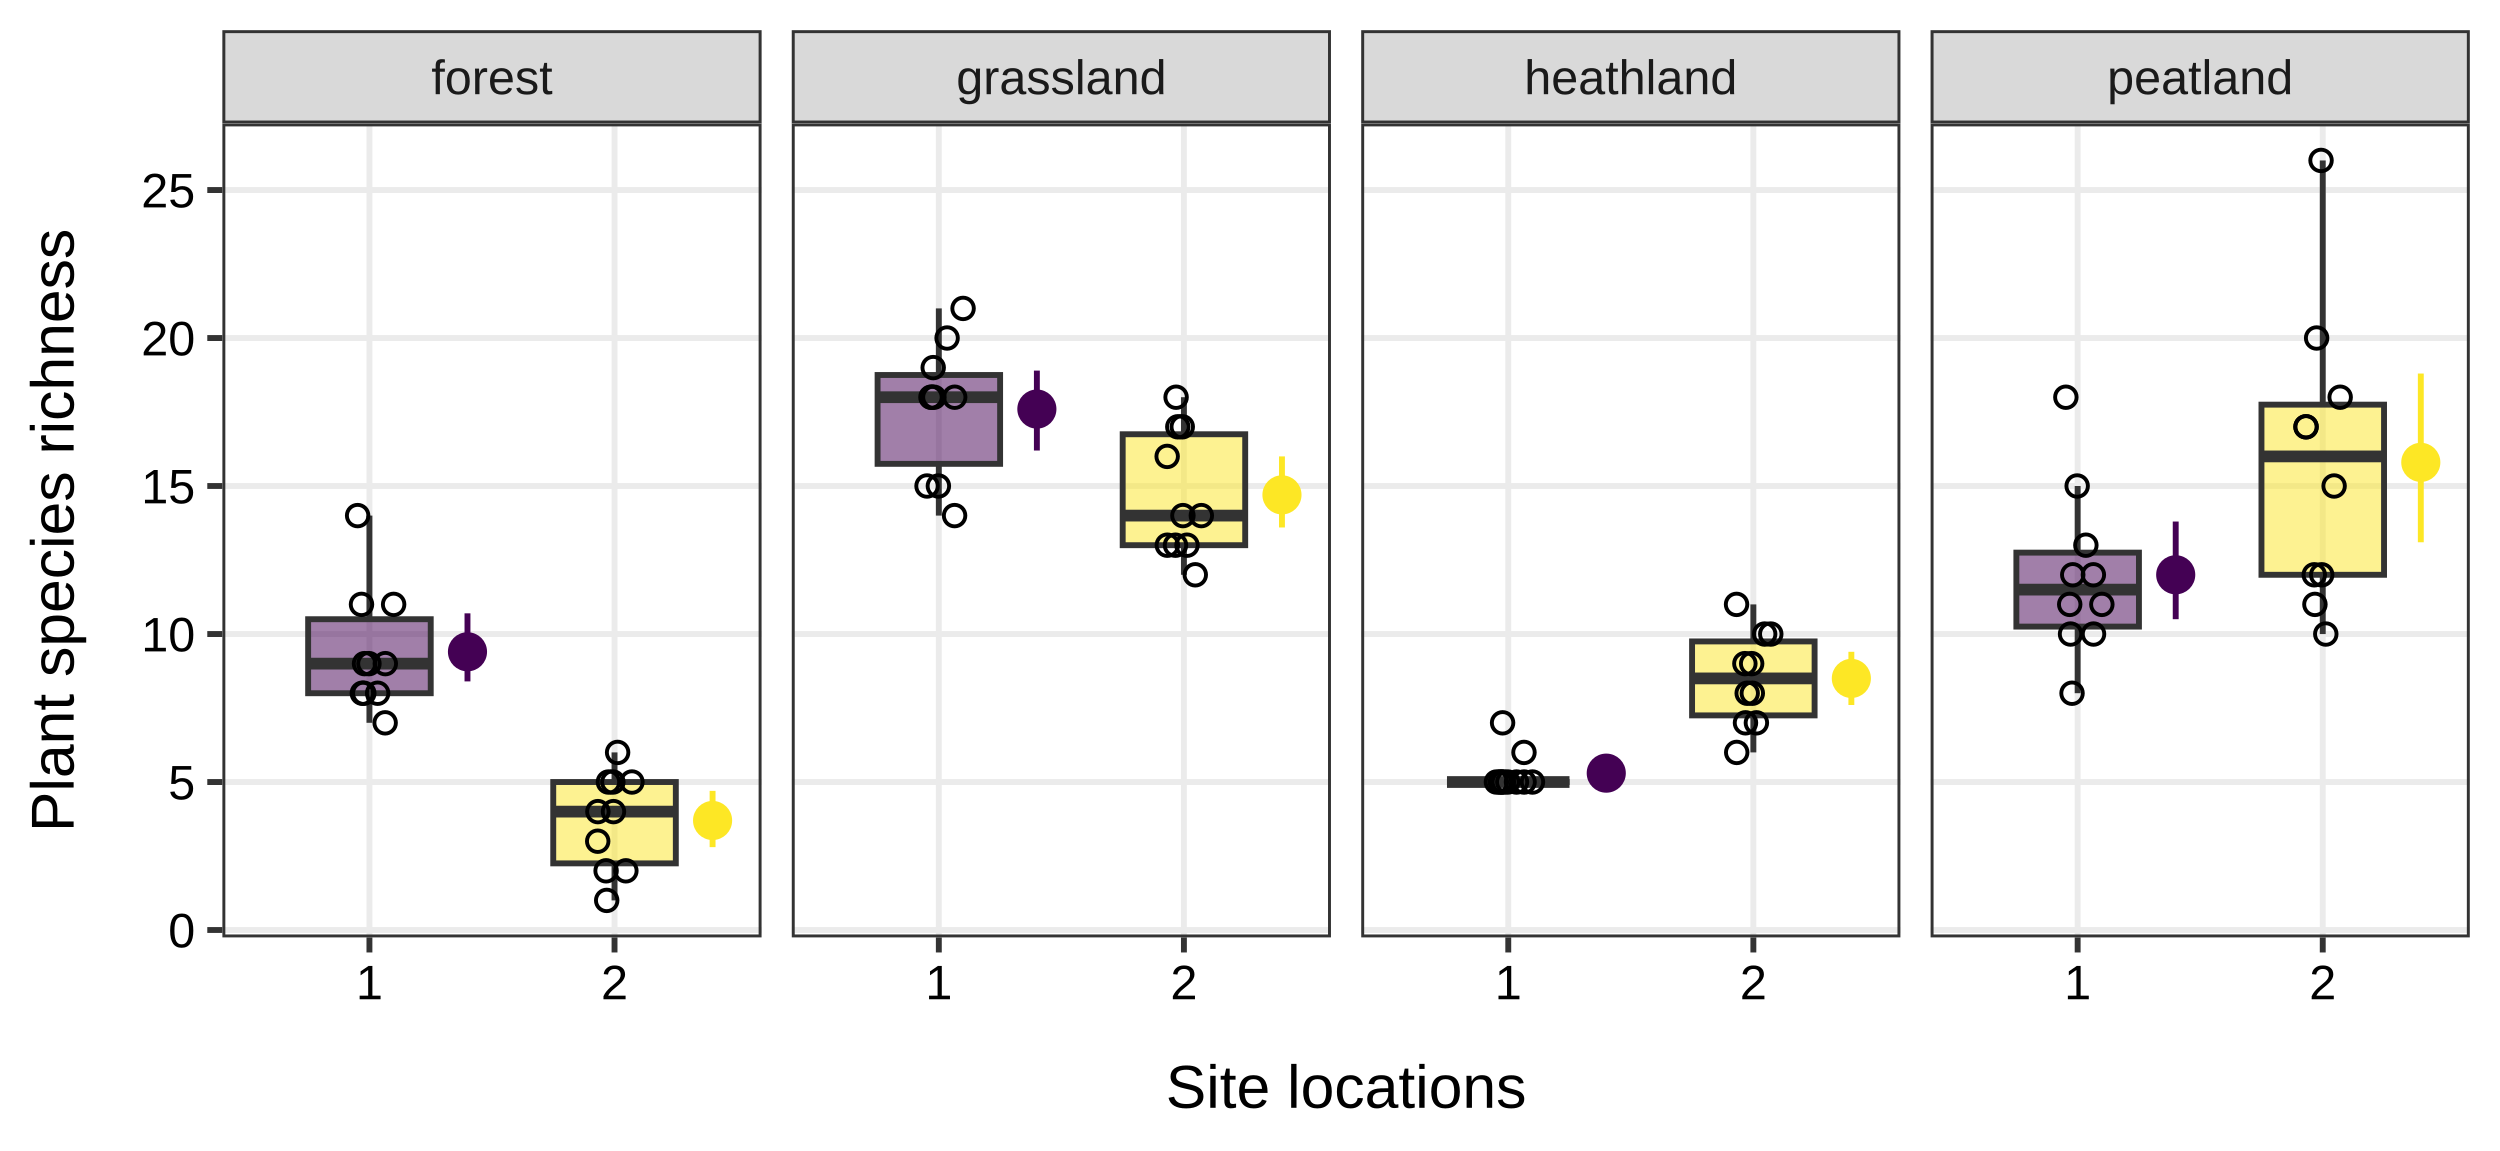
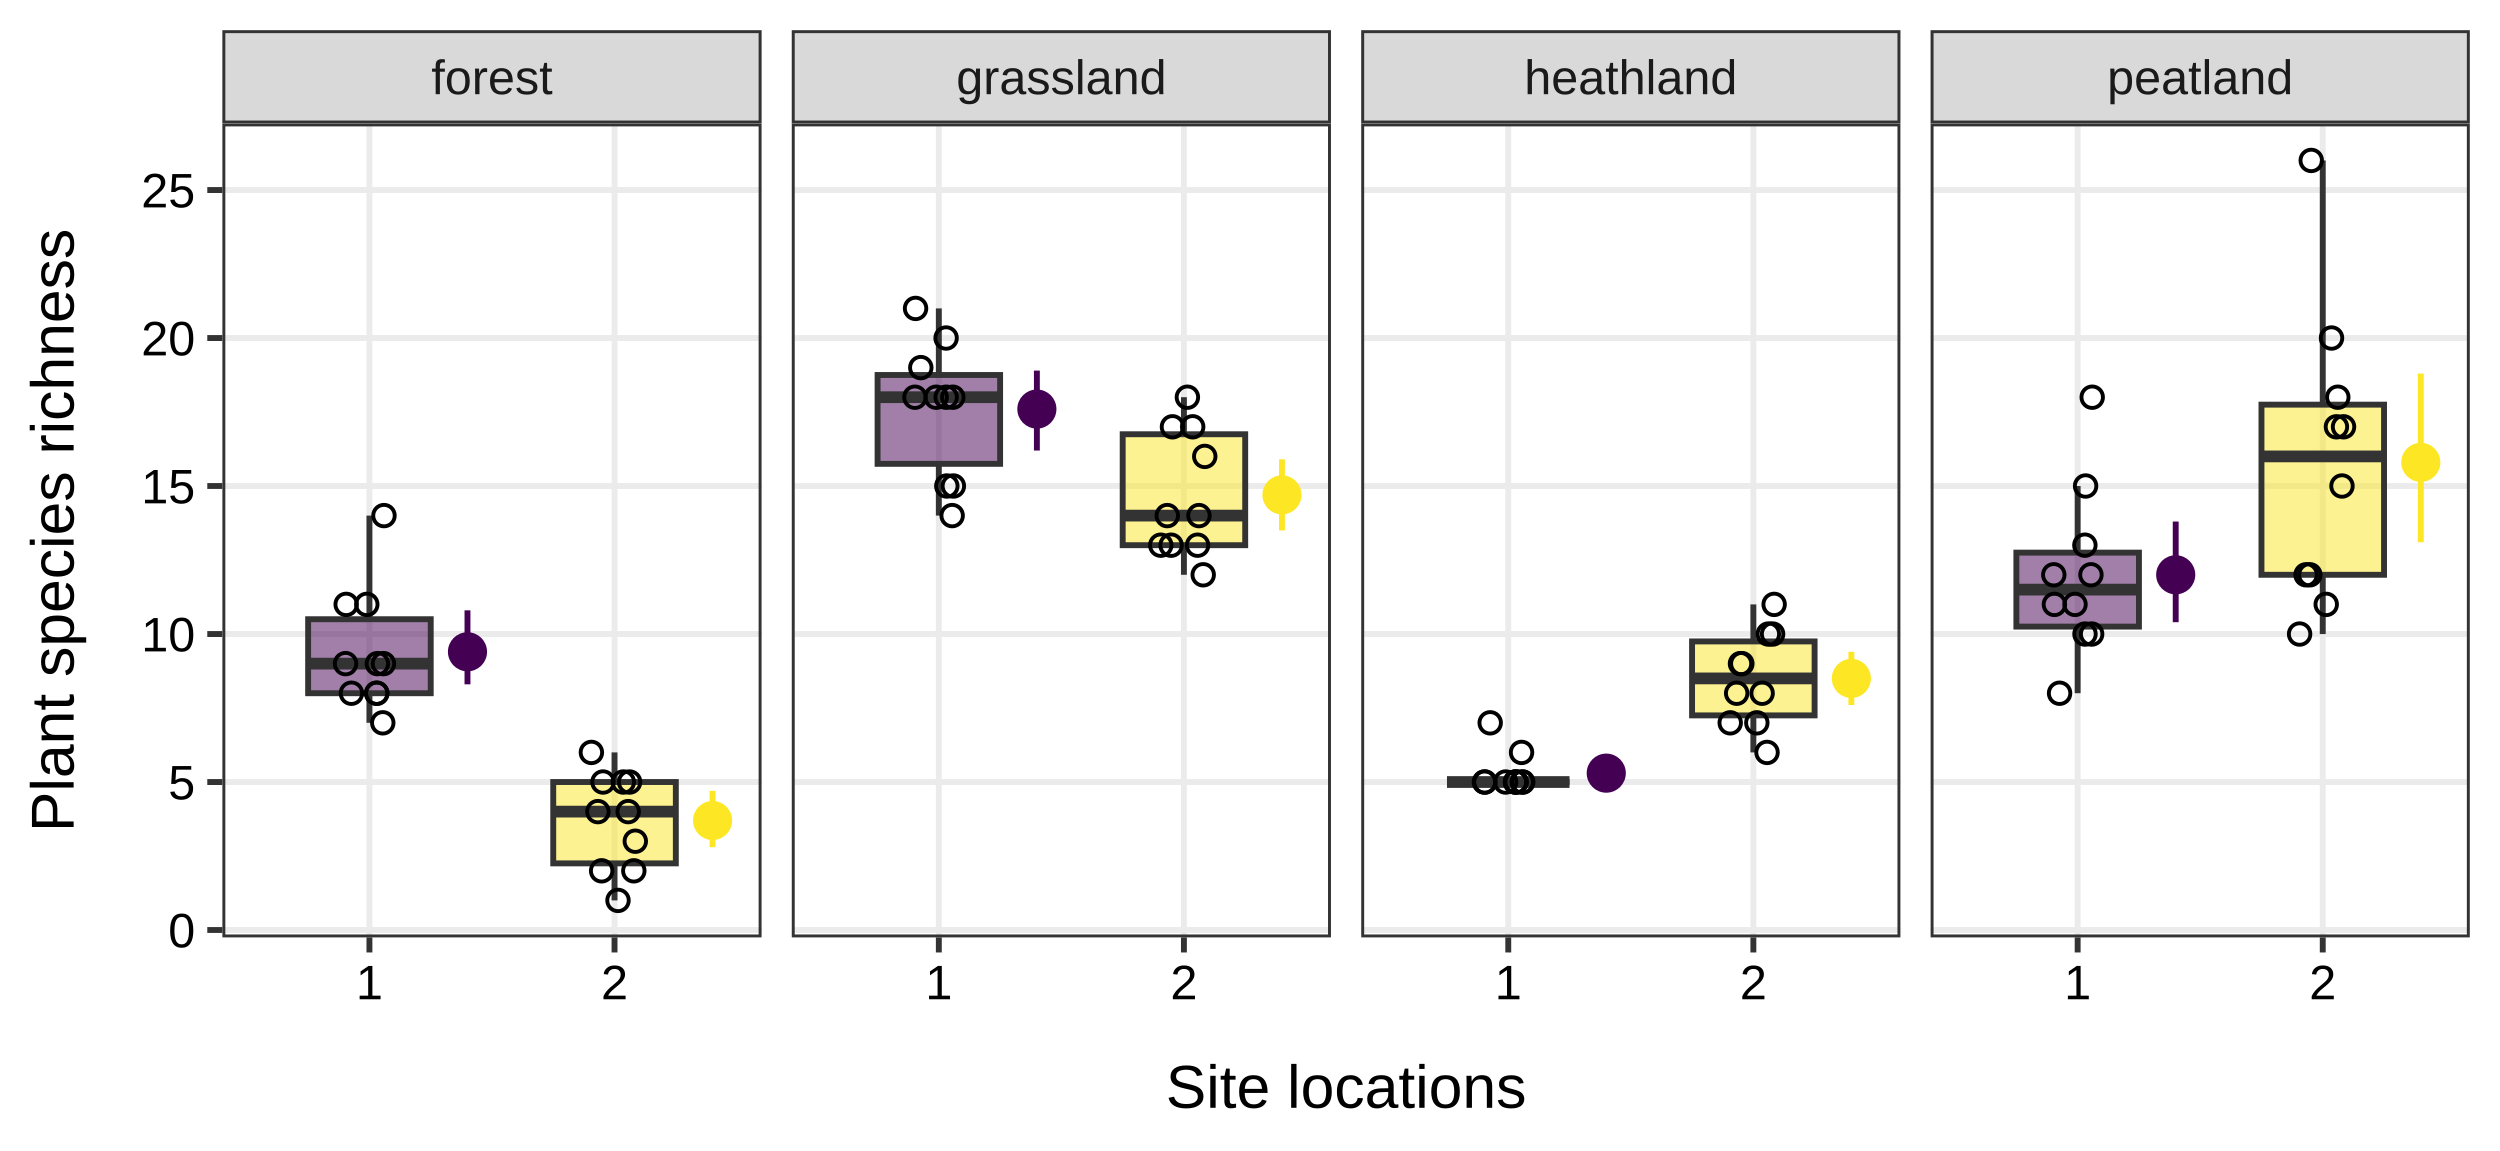
<svg xmlns="http://www.w3.org/2000/svg" width="453.60pt" height="208.80pt" viewBox="0 0 453.60 208.80">
  <g class="svglite">
    <defs>
      <style type="text/css">
    .svglite line, .svglite polyline, .svglite polygon, .svglite path, .svglite rect, .svglite circle {
      fill: none;
      stroke: #000000;
      stroke-linecap: round;
      stroke-linejoin: round;
      stroke-miterlimit: 10.00;
    }
    .svglite text {
      white-space: pre;
    }
    .svglite g.glyphgroup path {
      fill: inherit;
      stroke: none;
    }
  </style>
    </defs>
    <rect width="100%" height="100%" style="stroke: none; fill: #FFFFFF;" />
    <defs>
      <clipPath id="cpMC4wMHw0NTMuNjB8MC4wMHwyMDguODA=">
        <rect x="0.00" y="0.00" width="453.60" height="208.80" />
      </clipPath>
    </defs>
    <g clip-path="url(#cpMC4wMHw0NTMuNjB8MC4wMHwyMDguODA=)">
      <rect x="0.00" y="0.00" width="453.60" height="208.80" style="stroke-width: 1.07; stroke: #FFFFFF; fill: #FFFFFF;" />
    </g>
    <defs>
      <clipPath id="cpNDAuMzV8MTM4LjE4fDIyLjQwfDE3MC4wOA==">
        <rect x="40.35" y="22.40" width="97.83" height="147.68" />
      </clipPath>
    </defs>
    <g clip-path="url(#cpNDAuMzV8MTM4LjE4fDIyLjQwfDE3MC4wOA==)">
      <rect x="40.35" y="22.40" width="97.83" height="147.68" style="stroke-width: 1.07; stroke: none; fill: #FFFFFF;" />
      <polyline points="40.35,168.74 138.18,168.74 " style="stroke-width: 1.07; stroke: #EBEBEB; stroke-linecap: butt;" />
      <polyline points="40.35,141.89 138.18,141.89 " style="stroke-width: 1.07; stroke: #EBEBEB; stroke-linecap: butt;" />
      <polyline points="40.35,115.04 138.18,115.04 " style="stroke-width: 1.07; stroke: #EBEBEB; stroke-linecap: butt;" />
      <polyline points="40.35,88.18 138.18,88.18 " style="stroke-width: 1.07; stroke: #EBEBEB; stroke-linecap: butt;" />
      <polyline points="40.35,61.33 138.18,61.33 " style="stroke-width: 1.07; stroke: #EBEBEB; stroke-linecap: butt;" />
      <polyline points="40.35,34.48 138.18,34.48 " style="stroke-width: 1.07; stroke: #EBEBEB; stroke-linecap: butt;" />
      <polyline points="67.03,170.08 67.03,22.40 " style="stroke-width: 1.07; stroke: #EBEBEB; stroke-linecap: butt;" />
      <polyline points="111.50,170.08 111.50,22.40 " style="stroke-width: 1.07; stroke: #EBEBEB; stroke-linecap: butt;" />
      <line x1="67.03" y1="112.35" x2="67.03" y2="93.55" style="stroke-width: 1.07; stroke: #333333; stroke-linecap: butt;" />
      <line x1="67.03" y1="125.78" x2="67.03" y2="131.15" style="stroke-width: 1.07; stroke: #333333; stroke-linecap: butt;" />
      <polygon points="55.91,112.35 55.91,125.78 78.15,125.78 78.15,112.35 55.91,112.35 " style="stroke-width: 1.07; stroke: #333333; stroke-linecap: butt; stroke-linejoin: miter; fill: #440154; fill-opacity: 0.50;" />
      <line x1="55.91" y1="120.41" x2="78.15" y2="120.41" style="stroke-width: 2.13; stroke: #333333; stroke-linecap: butt; stroke-linejoin: miter;" />
      <line x1="111.50" y1="141.89" x2="111.50" y2="136.52" style="stroke-width: 1.07; stroke: #333333; stroke-linecap: butt;" />
      <line x1="111.50" y1="156.65" x2="111.50" y2="163.37" style="stroke-width: 1.07; stroke: #333333; stroke-linecap: butt;" />
      <polygon points="100.38,141.89 100.38,156.65 122.62,156.65 122.62,141.89 100.38,141.89 " style="stroke-width: 1.07; stroke: #333333; stroke-linecap: butt; stroke-linejoin: miter; fill: #FDE725; fill-opacity: 0.50;" />
      <line x1="100.38" y1="147.26" x2="122.62" y2="147.26" style="stroke-width: 2.13; stroke: #333333; stroke-linecap: butt; stroke-linejoin: miter;" />
-       <circle cx="65.59" cy="109.66" r="1.95" style="stroke-width: 0.71;" />
-       <circle cx="69.91" cy="120.41" r="1.95" style="stroke-width: 0.71;" />
-       <circle cx="71.42" cy="109.66" r="1.95" style="stroke-width: 0.71;" />
-       <circle cx="64.89" cy="93.55" r="1.95" style="stroke-width: 0.71;" />
-       <circle cx="66.94" cy="120.41" r="1.95" style="stroke-width: 0.71;" />
-       <circle cx="66.01" cy="125.78" r="1.95" style="stroke-width: 0.71;" />
-       <circle cx="68.52" cy="125.78" r="1.95" style="stroke-width: 0.71;" />
-       <circle cx="66.14" cy="120.41" r="1.95" style="stroke-width: 0.71;" />
-       <circle cx="69.88" cy="131.15" r="1.95" style="stroke-width: 0.71;" />
-       <circle cx="65.74" cy="125.78" r="1.95" style="stroke-width: 0.71;" />
-       <circle cx="111.20" cy="141.89" r="1.95" style="stroke-width: 0.71;" />
-       <circle cx="114.66" cy="141.89" r="1.95" style="stroke-width: 0.71;" />
-       <circle cx="111.31" cy="147.26" r="1.95" style="stroke-width: 0.71;" />
-       <circle cx="110.39" cy="141.89" r="1.95" style="stroke-width: 0.71;" />
-       <circle cx="110.08" cy="163.37" r="1.95" style="stroke-width: 0.71;" />
-       <circle cx="108.45" cy="152.63" r="1.95" style="stroke-width: 0.71;" />
-       <circle cx="113.56" cy="158.00" r="1.95" style="stroke-width: 0.71;" />
-       <circle cx="109.97" cy="158.00" r="1.95" style="stroke-width: 0.71;" />
-       <circle cx="112.06" cy="136.52" r="1.95" style="stroke-width: 0.71;" />
+       <circle cx="66.55" cy="109.66" r="1.95" style="stroke-width: 0.71;" />
+       <circle cx="69.57" cy="120.41" r="1.95" style="stroke-width: 0.71;" />
+       <circle cx="62.81" cy="109.66" r="1.95" style="stroke-width: 0.71;" />
+       <circle cx="69.67" cy="93.55" r="1.95" style="stroke-width: 0.71;" />
+       <circle cx="68.47" cy="120.41" r="1.95" style="stroke-width: 0.71;" />
+       <circle cx="63.76" cy="125.78" r="1.95" style="stroke-width: 0.71;" />
+       <circle cx="68.35" cy="125.78" r="1.95" style="stroke-width: 0.71;" />
+       <circle cx="62.70" cy="120.41" r="1.95" style="stroke-width: 0.71;" />
+       <circle cx="69.45" cy="131.15" r="1.95" style="stroke-width: 0.71;" />
+       <circle cx="68.36" cy="125.78" r="1.95" style="stroke-width: 0.71;" />
+       <circle cx="109.41" cy="141.89" r="1.95" style="stroke-width: 0.71;" />
+       <circle cx="114.23" cy="141.89" r="1.95" style="stroke-width: 0.71;" />
      <circle cx="108.48" cy="147.26" r="1.95" style="stroke-width: 0.71;" />
-       <line x1="84.82" y1="123.63" x2="84.82" y2="111.28" style="stroke-width: 1.07; stroke: #440154; stroke-linecap: butt;" />
-       <line x1="129.29" y1="153.70" x2="129.29" y2="143.50" style="stroke-width: 1.07; stroke: #FDE725; stroke-linecap: butt;" />
+       <circle cx="113.09" cy="141.89" r="1.95" style="stroke-width: 0.71;" />
+       <circle cx="112.13" cy="163.37" r="1.95" style="stroke-width: 0.71;" />
+       <circle cx="115.27" cy="152.63" r="1.95" style="stroke-width: 0.71;" />
+       <circle cx="115.00" cy="158.00" r="1.95" style="stroke-width: 0.71;" />
+       <circle cx="109.16" cy="158.00" r="1.95" style="stroke-width: 0.71;" />
+       <circle cx="107.30" cy="136.52" r="1.95" style="stroke-width: 0.71;" />
+       <circle cx="113.98" cy="147.26" r="1.95" style="stroke-width: 0.71;" />
+       <line x1="84.82" y1="124.16" x2="84.82" y2="110.74" style="stroke-width: 1.07; stroke: #440154; stroke-linecap: butt;" />
+       <line x1="129.29" y1="153.71" x2="129.29" y2="143.50" style="stroke-width: 1.07; stroke: #FDE725; stroke-linecap: butt;" />
      <circle cx="84.82" cy="118.26" r="2.84" style="stroke-width: 1.42; stroke: #440154; fill: #440154;" />
      <circle cx="129.29" cy="148.87" r="2.84" style="stroke-width: 1.42; stroke: #FDE725; fill: #FDE725;" />
      <rect x="40.35" y="22.40" width="97.83" height="147.68" style="stroke-width: 1.07; stroke: #333333;" />
    </g>
    <g clip-path="url(#cpMC4wMHw0NTMuNjB8MC4wMHwyMDguODA=)">
</g>
    <defs>
      <clipPath id="cpMTQzLjY2fDI0MS41MHwyMi40MHwxNzAuMDg=">
        <rect x="143.66" y="22.40" width="97.83" height="147.68" />
      </clipPath>
    </defs>
    <g clip-path="url(#cpMTQzLjY2fDI0MS41MHwyMi40MHwxNzAuMDg=)">
      <rect x="143.66" y="22.40" width="97.83" height="147.68" style="stroke-width: 1.07; stroke: none; fill: #FFFFFF;" />
      <polyline points="143.66,168.74 241.50,168.74 " style="stroke-width: 1.07; stroke: #EBEBEB; stroke-linecap: butt;" />
      <polyline points="143.66,141.89 241.50,141.89 " style="stroke-width: 1.07; stroke: #EBEBEB; stroke-linecap: butt;" />
      <polyline points="143.66,115.04 241.50,115.04 " style="stroke-width: 1.07; stroke: #EBEBEB; stroke-linecap: butt;" />
      <polyline points="143.66,88.18 241.50,88.18 " style="stroke-width: 1.07; stroke: #EBEBEB; stroke-linecap: butt;" />
      <polyline points="143.66,61.33 241.50,61.33 " style="stroke-width: 1.07; stroke: #EBEBEB; stroke-linecap: butt;" />
      <polyline points="143.66,34.48 241.50,34.48 " style="stroke-width: 1.07; stroke: #EBEBEB; stroke-linecap: butt;" />
      <polyline points="170.34,170.08 170.34,22.40 " style="stroke-width: 1.07; stroke: #EBEBEB; stroke-linecap: butt;" />
      <polyline points="214.81,170.08 214.81,22.40 " style="stroke-width: 1.07; stroke: #EBEBEB; stroke-linecap: butt;" />
      <line x1="170.34" y1="68.04" x2="170.34" y2="55.96" style="stroke-width: 1.07; stroke: #333333; stroke-linecap: butt;" />
      <line x1="170.34" y1="84.16" x2="170.34" y2="93.55" style="stroke-width: 1.07; stroke: #333333; stroke-linecap: butt;" />
      <polygon points="159.23,68.04 159.23,84.16 181.46,84.16 181.46,68.04 159.23,68.04 " style="stroke-width: 1.07; stroke: #333333; stroke-linecap: butt; stroke-linejoin: miter; fill: #440154; fill-opacity: 0.50;" />
      <line x1="159.23" y1="72.07" x2="181.46" y2="72.07" style="stroke-width: 2.13; stroke: #333333; stroke-linecap: butt; stroke-linejoin: miter;" />
      <line x1="214.81" y1="78.79" x2="214.81" y2="72.07" style="stroke-width: 1.07; stroke: #333333; stroke-linecap: butt;" />
      <line x1="214.81" y1="98.92" x2="214.81" y2="104.29" style="stroke-width: 1.07; stroke: #333333; stroke-linecap: butt;" />
      <polygon points="203.70,78.79 203.70,98.92 225.93,98.92 225.93,78.79 203.70,78.79 " style="stroke-width: 1.07; stroke: #333333; stroke-linecap: butt; stroke-linejoin: miter; fill: #FDE725; fill-opacity: 0.50;" />
      <line x1="203.70" y1="93.55" x2="225.93" y2="93.55" style="stroke-width: 2.13; stroke: #333333; stroke-linecap: butt; stroke-linejoin: miter;" />
-       <circle cx="168.91" cy="72.07" r="1.95" style="stroke-width: 0.71;" />
-       <circle cx="173.22" cy="72.07" r="1.95" style="stroke-width: 0.71;" />
-       <circle cx="174.74" cy="55.96" r="1.95" style="stroke-width: 0.71;" />
-       <circle cx="168.20" cy="88.18" r="1.95" style="stroke-width: 0.71;" />
-       <circle cx="170.26" cy="88.18" r="1.95" style="stroke-width: 0.71;" />
-       <circle cx="169.32" cy="66.70" r="1.95" style="stroke-width: 0.71;" />
-       <circle cx="171.84" cy="61.33" r="1.95" style="stroke-width: 0.71;" />
-       <circle cx="169.45" cy="72.07" r="1.95" style="stroke-width: 0.71;" />
-       <circle cx="173.20" cy="93.55" r="1.95" style="stroke-width: 0.71;" />
-       <circle cx="169.05" cy="72.07" r="1.95" style="stroke-width: 0.71;" />
-       <circle cx="214.51" cy="77.44" r="1.95" style="stroke-width: 0.71;" />
-       <circle cx="217.97" cy="93.55" r="1.95" style="stroke-width: 0.71;" />
-       <circle cx="214.63" cy="93.55" r="1.95" style="stroke-width: 0.71;" />
-       <circle cx="213.70" cy="77.44" r="1.95" style="stroke-width: 0.71;" />
-       <circle cx="213.39" cy="72.07" r="1.95" style="stroke-width: 0.71;" />
-       <circle cx="211.77" cy="82.81" r="1.95" style="stroke-width: 0.71;" />
-       <circle cx="216.87" cy="104.29" r="1.95" style="stroke-width: 0.71;" />
-       <circle cx="213.28" cy="98.92" r="1.95" style="stroke-width: 0.71;" />
-       <circle cx="215.37" cy="98.92" r="1.95" style="stroke-width: 0.71;" />
-       <circle cx="211.80" cy="98.92" r="1.95" style="stroke-width: 0.71;" />
+       <circle cx="169.86" cy="72.07" r="1.95" style="stroke-width: 0.71;" />
+       <circle cx="172.88" cy="72.07" r="1.95" style="stroke-width: 0.71;" />
+       <circle cx="166.12" cy="55.96" r="1.95" style="stroke-width: 0.71;" />
+       <circle cx="172.98" cy="88.18" r="1.95" style="stroke-width: 0.71;" />
+       <circle cx="171.79" cy="88.18" r="1.95" style="stroke-width: 0.71;" />
+       <circle cx="167.07" cy="66.70" r="1.95" style="stroke-width: 0.71;" />
+       <circle cx="171.66" cy="61.33" r="1.95" style="stroke-width: 0.71;" />
+       <circle cx="166.01" cy="72.07" r="1.95" style="stroke-width: 0.71;" />
+       <circle cx="172.76" cy="93.55" r="1.95" style="stroke-width: 0.71;" />
+       <circle cx="171.67" cy="72.07" r="1.95" style="stroke-width: 0.71;" />
+       <circle cx="212.73" cy="77.44" r="1.95" style="stroke-width: 0.71;" />
+       <circle cx="217.54" cy="93.55" r="1.95" style="stroke-width: 0.71;" />
+       <circle cx="211.79" cy="93.55" r="1.95" style="stroke-width: 0.71;" />
+       <circle cx="216.40" cy="77.44" r="1.95" style="stroke-width: 0.71;" />
+       <circle cx="215.44" cy="72.07" r="1.95" style="stroke-width: 0.71;" />
+       <circle cx="218.59" cy="82.81" r="1.95" style="stroke-width: 0.71;" />
+       <circle cx="218.31" cy="104.29" r="1.95" style="stroke-width: 0.71;" />
+       <circle cx="212.48" cy="98.92" r="1.95" style="stroke-width: 0.71;" />
+       <circle cx="210.61" cy="98.92" r="1.95" style="stroke-width: 0.71;" />
+       <circle cx="217.29" cy="98.92" r="1.95" style="stroke-width: 0.71;" />
      <line x1="188.13" y1="81.74" x2="188.13" y2="67.24" style="stroke-width: 1.07; stroke: #440154; stroke-linecap: butt;" />
-       <line x1="232.60" y1="95.70" x2="232.60" y2="82.81" style="stroke-width: 1.07; stroke: #FDE725; stroke-linecap: butt;" />
+       <line x1="232.60" y1="96.24" x2="232.60" y2="83.34" style="stroke-width: 1.07; stroke: #FDE725; stroke-linecap: butt;" />
      <circle cx="188.13" cy="74.22" r="2.84" style="stroke-width: 1.42; stroke: #440154; fill: #440154;" />
      <circle cx="232.60" cy="89.79" r="2.84" style="stroke-width: 1.42; stroke: #FDE725; fill: #FDE725;" />
      <rect x="143.66" y="22.40" width="97.83" height="147.68" style="stroke-width: 1.07; stroke: #333333;" />
    </g>
    <g clip-path="url(#cpMC4wMHw0NTMuNjB8MC4wMHwyMDguODA=)">
</g>
    <defs>
      <clipPath id="cpMjQ2Ljk4fDM0NC44MXwyMi40MHwxNzAuMDg=">
        <rect x="246.98" y="22.40" width="97.83" height="147.68" />
      </clipPath>
    </defs>
    <g clip-path="url(#cpMjQ2Ljk4fDM0NC44MXwyMi40MHwxNzAuMDg=)">
      <rect x="246.98" y="22.40" width="97.83" height="147.68" style="stroke-width: 1.07; stroke: none; fill: #FFFFFF;" />
      <polyline points="246.98,168.74 344.81,168.74 " style="stroke-width: 1.07; stroke: #EBEBEB; stroke-linecap: butt;" />
      <polyline points="246.98,141.89 344.81,141.89 " style="stroke-width: 1.07; stroke: #EBEBEB; stroke-linecap: butt;" />
      <polyline points="246.98,115.04 344.81,115.04 " style="stroke-width: 1.07; stroke: #EBEBEB; stroke-linecap: butt;" />
      <polyline points="246.98,88.18 344.81,88.18 " style="stroke-width: 1.07; stroke: #EBEBEB; stroke-linecap: butt;" />
      <polyline points="246.98,61.33 344.81,61.33 " style="stroke-width: 1.07; stroke: #EBEBEB; stroke-linecap: butt;" />
      <polyline points="246.98,34.48 344.81,34.48 " style="stroke-width: 1.07; stroke: #EBEBEB; stroke-linecap: butt;" />
      <polyline points="273.66,170.08 273.66,22.40 " style="stroke-width: 1.07; stroke: #EBEBEB; stroke-linecap: butt;" />
      <polyline points="318.13,170.08 318.13,22.40 " style="stroke-width: 1.07; stroke: #EBEBEB; stroke-linecap: butt;" />
      <line x1="273.66" y1="141.89" x2="273.66" y2="141.89" style="stroke-width: 1.07; stroke: #333333; stroke-linecap: butt;" />
      <line x1="273.66" y1="141.89" x2="273.66" y2="141.89" style="stroke-width: 1.07; stroke: #333333; stroke-linecap: butt;" />
      <polygon points="262.54,141.89 262.54,141.89 284.77,141.89 284.77,141.89 262.54,141.89 " style="stroke-width: 1.07; stroke: #333333; stroke-linecap: butt; stroke-linejoin: miter; fill: #440154; fill-opacity: 0.50;" />
      <line x1="262.54" y1="141.89" x2="284.77" y2="141.89" style="stroke-width: 2.13; stroke: #333333; stroke-linecap: butt; stroke-linejoin: miter;" />
      <line x1="318.13" y1="116.38" x2="318.13" y2="109.66" style="stroke-width: 1.07; stroke: #333333; stroke-linecap: butt;" />
      <line x1="318.13" y1="129.80" x2="318.13" y2="136.52" style="stroke-width: 1.07; stroke: #333333; stroke-linecap: butt;" />
      <polygon points="307.01,116.38 307.01,129.80 329.24,129.80 329.24,116.38 307.01,116.38 " style="stroke-width: 1.07; stroke: #333333; stroke-linecap: butt; stroke-linejoin: miter; fill: #FDE725; fill-opacity: 0.50;" />
      <line x1="307.01" y1="123.09" x2="329.24" y2="123.09" style="stroke-width: 2.13; stroke: #333333; stroke-linecap: butt; stroke-linejoin: miter;" />
-       <circle cx="272.22" cy="141.89" r="1.95" style="stroke-width: 0.71;" />
-       <circle cx="276.53" cy="141.89" r="1.95" style="stroke-width: 0.71;" />
-       <circle cx="278.05" cy="141.89" r="1.95" style="stroke-width: 0.71;" />
-       <circle cx="271.51" cy="141.89" r="1.95" style="stroke-width: 0.71;" />
-       <circle cx="273.57" cy="141.89" r="1.95" style="stroke-width: 0.71;" />
-       <circle cx="272.63" cy="131.15" r="1.95" style="stroke-width: 0.71;" />
-       <circle cx="275.15" cy="141.89" r="1.95" style="stroke-width: 0.71;" />
-       <circle cx="272.77" cy="141.89" r="1.95" style="stroke-width: 0.71;" />
-       <circle cx="276.51" cy="136.52" r="1.95" style="stroke-width: 0.71;" />
-       <circle cx="272.36" cy="141.89" r="1.95" style="stroke-width: 0.71;" />
-       <circle cx="317.82" cy="120.41" r="1.95" style="stroke-width: 0.71;" />
-       <circle cx="321.29" cy="115.04" r="1.95" style="stroke-width: 0.71;" />
-       <circle cx="317.94" cy="125.78" r="1.95" style="stroke-width: 0.71;" />
-       <circle cx="317.01" cy="125.78" r="1.95" style="stroke-width: 0.71;" />
-       <circle cx="316.70" cy="131.15" r="1.95" style="stroke-width: 0.71;" />
-       <circle cx="315.08" cy="109.66" r="1.95" style="stroke-width: 0.71;" />
-       <circle cx="320.18" cy="115.04" r="1.95" style="stroke-width: 0.71;" />
-       <circle cx="316.59" cy="120.41" r="1.95" style="stroke-width: 0.71;" />
-       <circle cx="318.68" cy="131.15" r="1.95" style="stroke-width: 0.71;" />
-       <circle cx="315.11" cy="136.52" r="1.95" style="stroke-width: 0.71;" />
+       <circle cx="273.18" cy="141.89" r="1.95" style="stroke-width: 0.71;" />
+       <circle cx="276.20" cy="141.89" r="1.95" style="stroke-width: 0.71;" />
+       <circle cx="269.43" cy="141.89" r="1.95" style="stroke-width: 0.71;" />
+       <circle cx="276.29" cy="141.89" r="1.95" style="stroke-width: 0.71;" />
+       <circle cx="275.10" cy="141.89" r="1.95" style="stroke-width: 0.71;" />
+       <circle cx="270.38" cy="131.15" r="1.95" style="stroke-width: 0.71;" />
+       <circle cx="274.97" cy="141.89" r="1.95" style="stroke-width: 0.71;" />
+       <circle cx="269.33" cy="141.89" r="1.95" style="stroke-width: 0.71;" />
+       <circle cx="276.07" cy="136.52" r="1.95" style="stroke-width: 0.71;" />
+       <circle cx="274.98" cy="141.89" r="1.95" style="stroke-width: 0.71;" />
+       <circle cx="316.04" cy="120.41" r="1.95" style="stroke-width: 0.71;" />
+       <circle cx="320.85" cy="115.04" r="1.95" style="stroke-width: 0.71;" />
+       <circle cx="315.10" cy="125.78" r="1.95" style="stroke-width: 0.71;" />
+       <circle cx="319.72" cy="125.78" r="1.95" style="stroke-width: 0.71;" />
+       <circle cx="318.76" cy="131.15" r="1.95" style="stroke-width: 0.71;" />
+       <circle cx="321.90" cy="109.66" r="1.95" style="stroke-width: 0.71;" />
+       <circle cx="321.62" cy="115.04" r="1.95" style="stroke-width: 0.71;" />
+       <circle cx="315.79" cy="120.41" r="1.95" style="stroke-width: 0.71;" />
+       <circle cx="313.93" cy="131.15" r="1.95" style="stroke-width: 0.71;" />
+       <circle cx="320.61" cy="136.52" r="1.95" style="stroke-width: 0.71;" />
      <line x1="291.44" y1="141.89" x2="291.44" y2="137.59" style="stroke-width: 1.07; stroke: #440154; stroke-linecap: butt;" />
      <line x1="335.91" y1="127.92" x2="335.91" y2="118.26" style="stroke-width: 1.07; stroke: #FDE725; stroke-linecap: butt;" />
      <circle cx="291.44" cy="140.28" r="2.84" style="stroke-width: 1.42; stroke: #440154; fill: #440154;" />
      <circle cx="335.91" cy="123.09" r="2.84" style="stroke-width: 1.42; stroke: #FDE725; fill: #FDE725;" />
      <rect x="246.98" y="22.40" width="97.83" height="147.68" style="stroke-width: 1.07; stroke: #333333;" />
    </g>
    <g clip-path="url(#cpMC4wMHw0NTMuNjB8MC4wMHwyMDguODA=)">
</g>
    <defs>
      <clipPath id="cpMzUwLjI5fDQ0OC4xMnwyMi40MHwxNzAuMDg=">
        <rect x="350.29" y="22.40" width="97.83" height="147.68" />
      </clipPath>
    </defs>
    <g clip-path="url(#cpMzUwLjI5fDQ0OC4xMnwyMi40MHwxNzAuMDg=)">
      <rect x="350.29" y="22.40" width="97.83" height="147.68" style="stroke-width: 1.07; stroke: none; fill: #FFFFFF;" />
      <polyline points="350.29,168.74 448.12,168.74 " style="stroke-width: 1.07; stroke: #EBEBEB; stroke-linecap: butt;" />
      <polyline points="350.29,141.89 448.12,141.89 " style="stroke-width: 1.07; stroke: #EBEBEB; stroke-linecap: butt;" />
      <polyline points="350.29,115.04 448.12,115.04 " style="stroke-width: 1.07; stroke: #EBEBEB; stroke-linecap: butt;" />
      <polyline points="350.29,88.18 448.12,88.18 " style="stroke-width: 1.07; stroke: #EBEBEB; stroke-linecap: butt;" />
      <polyline points="350.29,61.33 448.12,61.33 " style="stroke-width: 1.07; stroke: #EBEBEB; stroke-linecap: butt;" />
      <polyline points="350.29,34.48 448.12,34.48 " style="stroke-width: 1.07; stroke: #EBEBEB; stroke-linecap: butt;" />
      <polyline points="376.97,170.08 376.97,22.40 " style="stroke-width: 1.07; stroke: #EBEBEB; stroke-linecap: butt;" />
      <polyline points="421.44,170.08 421.44,22.40 " style="stroke-width: 1.07; stroke: #EBEBEB; stroke-linecap: butt;" />
      <line x1="376.97" y1="100.27" x2="376.97" y2="88.18" style="stroke-width: 1.07; stroke: #333333; stroke-linecap: butt;" />
      <line x1="376.97" y1="113.69" x2="376.97" y2="125.78" style="stroke-width: 1.07; stroke: #333333; stroke-linecap: butt;" />
      <polygon points="365.85,100.27 365.85,113.69 388.09,113.69 388.09,100.27 365.85,100.27 " style="stroke-width: 1.07; stroke: #333333; stroke-linecap: butt; stroke-linejoin: miter; fill: #440154; fill-opacity: 0.50;" />
      <line x1="365.85" y1="106.98" x2="388.09" y2="106.98" style="stroke-width: 2.13; stroke: #333333; stroke-linecap: butt; stroke-linejoin: miter;" />
      <line x1="421.44" y1="73.42" x2="421.44" y2="29.11" style="stroke-width: 1.07; stroke: #333333; stroke-linecap: butt;" />
      <line x1="421.44" y1="104.29" x2="421.44" y2="115.04" style="stroke-width: 1.07; stroke: #333333; stroke-linecap: butt;" />
      <polygon points="410.32,73.42 410.32,104.29 432.56,104.29 432.56,73.42 410.32,73.42 " style="stroke-width: 1.07; stroke: #333333; stroke-linecap: butt; stroke-linejoin: miter; fill: #FDE725; fill-opacity: 0.50;" />
      <line x1="410.32" y1="82.81" x2="432.56" y2="82.81" style="stroke-width: 2.13; stroke: #333333; stroke-linecap: butt; stroke-linejoin: miter;" />
-       <circle cx="375.53" cy="109.66" r="1.95" style="stroke-width: 0.71;" />
-       <circle cx="379.85" cy="115.04" r="1.95" style="stroke-width: 0.71;" />
-       <circle cx="381.36" cy="109.66" r="1.95" style="stroke-width: 0.71;" />
-       <circle cx="374.83" cy="72.07" r="1.95" style="stroke-width: 0.71;" />
-       <circle cx="376.88" cy="88.18" r="1.95" style="stroke-width: 0.71;" />
-       <circle cx="375.95" cy="125.78" r="1.95" style="stroke-width: 0.71;" />
-       <circle cx="378.46" cy="98.92" r="1.95" style="stroke-width: 0.71;" />
-       <circle cx="376.08" cy="104.29" r="1.95" style="stroke-width: 0.71;" />
-       <circle cx="379.82" cy="104.29" r="1.95" style="stroke-width: 0.71;" />
-       <circle cx="375.68" cy="115.04" r="1.95" style="stroke-width: 0.71;" />
-       <circle cx="421.13" cy="29.11" r="1.95" style="stroke-width: 0.71;" />
-       <circle cx="424.60" cy="72.07" r="1.95" style="stroke-width: 0.71;" />
-       <circle cx="421.25" cy="104.29" r="1.95" style="stroke-width: 0.71;" />
-       <circle cx="420.33" cy="61.33" r="1.95" style="stroke-width: 0.71;" />
-       <circle cx="420.02" cy="109.66" r="1.95" style="stroke-width: 0.71;" />
-       <circle cx="418.39" cy="77.44" r="1.95" style="stroke-width: 0.71;" />
-       <circle cx="423.50" cy="88.18" r="1.95" style="stroke-width: 0.71;" />
-       <circle cx="419.90" cy="104.29" r="1.95" style="stroke-width: 0.71;" />
-       <circle cx="421.99" cy="115.04" r="1.95" style="stroke-width: 0.71;" />
-       <circle cx="418.42" cy="77.44" r="1.95" style="stroke-width: 0.71;" />
-       <line x1="394.76" y1="112.35" x2="394.76" y2="94.63" style="stroke-width: 1.07; stroke: #440154; stroke-linecap: butt;" />
+       <circle cx="376.49" cy="109.66" r="1.95" style="stroke-width: 0.71;" />
+       <circle cx="379.51" cy="115.04" r="1.95" style="stroke-width: 0.71;" />
+       <circle cx="372.75" cy="109.66" r="1.95" style="stroke-width: 0.71;" />
+       <circle cx="379.61" cy="72.07" r="1.95" style="stroke-width: 0.71;" />
+       <circle cx="378.41" cy="88.18" r="1.95" style="stroke-width: 0.71;" />
+       <circle cx="373.69" cy="125.78" r="1.95" style="stroke-width: 0.71;" />
+       <circle cx="378.28" cy="98.92" r="1.95" style="stroke-width: 0.71;" />
+       <circle cx="372.64" cy="104.29" r="1.95" style="stroke-width: 0.71;" />
+       <circle cx="379.38" cy="104.29" r="1.95" style="stroke-width: 0.71;" />
+       <circle cx="378.30" cy="115.04" r="1.95" style="stroke-width: 0.71;" />
+       <circle cx="419.35" cy="29.11" r="1.95" style="stroke-width: 0.71;" />
+       <circle cx="424.17" cy="72.07" r="1.95" style="stroke-width: 0.71;" />
+       <circle cx="418.41" cy="104.29" r="1.95" style="stroke-width: 0.71;" />
+       <circle cx="423.03" cy="61.33" r="1.95" style="stroke-width: 0.71;" />
+       <circle cx="422.07" cy="109.66" r="1.95" style="stroke-width: 0.71;" />
+       <circle cx="425.21" cy="77.44" r="1.95" style="stroke-width: 0.71;" />
+       <circle cx="424.93" cy="88.18" r="1.95" style="stroke-width: 0.71;" />
+       <circle cx="419.10" cy="104.29" r="1.95" style="stroke-width: 0.71;" />
+       <circle cx="417.24" cy="115.04" r="1.95" style="stroke-width: 0.71;" />
+       <circle cx="423.92" cy="77.44" r="1.95" style="stroke-width: 0.71;" />
+       <line x1="394.76" y1="112.89" x2="394.76" y2="94.63" style="stroke-width: 1.07; stroke: #440154; stroke-linecap: butt;" />
      <line x1="439.23" y1="98.39" x2="439.23" y2="67.78" style="stroke-width: 1.07; stroke: #FDE725; stroke-linecap: butt;" />
      <circle cx="394.76" cy="104.29" r="2.84" style="stroke-width: 1.42; stroke: #440154; fill: #440154;" />
      <circle cx="439.23" cy="83.89" r="2.84" style="stroke-width: 1.42; stroke: #FDE725; fill: #FDE725;" />
      <rect x="350.29" y="22.40" width="97.83" height="147.68" style="stroke-width: 1.07; stroke: #333333;" />
    </g>
    <g clip-path="url(#cpMC4wMHw0NTMuNjB8MC4wMHwyMDguODA=)">
</g>
    <defs>
      <clipPath id="cpNDAuMzV8MTM4LjE4fDUuNDh8MjIuNDA=">
        <rect x="40.35" y="5.48" width="97.83" height="16.92" />
      </clipPath>
    </defs>
    <g clip-path="url(#cpNDAuMzV8MTM4LjE4fDUuNDh8MjIuNDA=)">
      <rect x="40.35" y="5.48" width="97.83" height="16.92" style="stroke-width: 1.07; stroke: #333333; fill: #D9D9D9;" />
      <text x="89.27" y="17.09" text-anchor="middle" style="font-size: 8.80px;fill: #1A1A1A; font-family: &quot;Arial&quot;;" textLength="21.98px" lengthAdjust="spacingAndGlyphs">forest</text>
    </g>
    <g clip-path="url(#cpMC4wMHw0NTMuNjB8MC4wMHwyMDguODA=)">
</g>
    <defs>
      <clipPath id="cpMTQzLjY2fDI0MS41MHw1LjQ4fDIyLjQw">
        <rect x="143.66" y="5.48" width="97.83" height="16.92" />
      </clipPath>
    </defs>
    <g clip-path="url(#cpMTQzLjY2fDI0MS41MHw1LjQ4fDIyLjQw)">
      <rect x="143.66" y="5.48" width="97.83" height="16.92" style="stroke-width: 1.07; stroke: #333333; fill: #D9D9D9;" />
      <text x="192.58" y="17.09" text-anchor="middle" style="font-size: 8.80px;fill: #1A1A1A; font-family: &quot;Arial&quot;;" textLength="38.14px" lengthAdjust="spacingAndGlyphs">grassland</text>
    </g>
    <g clip-path="url(#cpMC4wMHw0NTMuNjB8MC4wMHwyMDguODA=)">
</g>
    <defs>
      <clipPath id="cpMjQ2Ljk4fDM0NC44MXw1LjQ4fDIyLjQw">
        <rect x="246.98" y="5.48" width="97.83" height="16.92" />
      </clipPath>
    </defs>
    <g clip-path="url(#cpMjQ2Ljk4fDM0NC44MXw1LjQ4fDIyLjQw)">
      <rect x="246.98" y="5.48" width="97.83" height="16.92" style="stroke-width: 1.07; stroke: #333333; fill: #D9D9D9;" />
      <text x="295.89" y="17.09" text-anchor="middle" style="font-size: 8.80px;fill: #1A1A1A; font-family: &quot;Arial&quot;;" textLength="38.62px" lengthAdjust="spacingAndGlyphs">heathland</text>
    </g>
    <g clip-path="url(#cpMC4wMHw0NTMuNjB8MC4wMHwyMDguODA=)">
</g>
    <defs>
      <clipPath id="cpMzUwLjI5fDQ0OC4xMnw1LjQ4fDIyLjQw">
        <rect x="350.29" y="5.48" width="97.83" height="16.92" />
      </clipPath>
    </defs>
    <g clip-path="url(#cpMzUwLjI5fDQ0OC4xMnw1LjQ4fDIyLjQw)">
      <rect x="350.29" y="5.48" width="97.83" height="16.92" style="stroke-width: 1.07; stroke: #333333; fill: #D9D9D9;" />
      <text x="399.20" y="17.09" text-anchor="middle" style="font-size: 8.80px;fill: #1A1A1A; font-family: &quot;Arial&quot;;" textLength="33.73px" lengthAdjust="spacingAndGlyphs">peatland</text>
    </g>
    <g clip-path="url(#cpMC4wMHw0NTMuNjB8MC4wMHwyMDguODA=)">
      <polyline points="67.03,172.82 67.03,170.08 " style="stroke-width: 1.07; stroke: #333333; stroke-linecap: butt;" />
      <polyline points="111.50,172.82 111.50,170.08 " style="stroke-width: 1.07; stroke: #333333; stroke-linecap: butt;" />
      <text x="67.03" y="181.31" text-anchor="middle" style="font-size: 8.80px; font-family: &quot;Arial&quot;;" textLength="4.89px" lengthAdjust="spacingAndGlyphs">1</text>
      <text x="111.50" y="181.31" text-anchor="middle" style="font-size: 8.80px; font-family: &quot;Arial&quot;;" textLength="4.89px" lengthAdjust="spacingAndGlyphs">2</text>
      <polyline points="170.34,172.82 170.34,170.08 " style="stroke-width: 1.07; stroke: #333333; stroke-linecap: butt;" />
      <polyline points="214.81,172.82 214.81,170.08 " style="stroke-width: 1.07; stroke: #333333; stroke-linecap: butt;" />
      <text x="170.34" y="181.31" text-anchor="middle" style="font-size: 8.80px; font-family: &quot;Arial&quot;;" textLength="4.89px" lengthAdjust="spacingAndGlyphs">1</text>
      <text x="214.81" y="181.31" text-anchor="middle" style="font-size: 8.80px; font-family: &quot;Arial&quot;;" textLength="4.89px" lengthAdjust="spacingAndGlyphs">2</text>
      <polyline points="273.66,172.82 273.66,170.08 " style="stroke-width: 1.07; stroke: #333333; stroke-linecap: butt;" />
      <polyline points="318.13,172.82 318.13,170.08 " style="stroke-width: 1.07; stroke: #333333; stroke-linecap: butt;" />
      <text x="273.66" y="181.31" text-anchor="middle" style="font-size: 8.80px; font-family: &quot;Arial&quot;;" textLength="4.89px" lengthAdjust="spacingAndGlyphs">1</text>
      <text x="318.13" y="181.31" text-anchor="middle" style="font-size: 8.80px; font-family: &quot;Arial&quot;;" textLength="4.89px" lengthAdjust="spacingAndGlyphs">2</text>
      <polyline points="376.97,172.82 376.97,170.08 " style="stroke-width: 1.07; stroke: #333333; stroke-linecap: butt;" />
      <polyline points="421.44,172.82 421.44,170.08 " style="stroke-width: 1.07; stroke: #333333; stroke-linecap: butt;" />
      <text x="376.97" y="181.31" text-anchor="middle" style="font-size: 8.80px; font-family: &quot;Arial&quot;;" textLength="4.89px" lengthAdjust="spacingAndGlyphs">1</text>
      <text x="421.44" y="181.31" text-anchor="middle" style="font-size: 8.80px; font-family: &quot;Arial&quot;;" textLength="4.89px" lengthAdjust="spacingAndGlyphs">2</text>
      <text x="35.42" y="171.89" text-anchor="end" style="font-size: 8.80px; font-family: &quot;Arial&quot;;" textLength="4.89px" lengthAdjust="spacingAndGlyphs">0</text>
      <text x="35.42" y="145.04" text-anchor="end" style="font-size: 8.80px; font-family: &quot;Arial&quot;;" textLength="4.89px" lengthAdjust="spacingAndGlyphs">5</text>
      <text x="35.42" y="118.19" text-anchor="end" style="font-size: 8.80px; font-family: &quot;Arial&quot;;" textLength="9.78px" lengthAdjust="spacingAndGlyphs">10</text>
      <text x="35.42" y="91.33" text-anchor="end" style="font-size: 8.80px; font-family: &quot;Arial&quot;;" textLength="9.78px" lengthAdjust="spacingAndGlyphs">15</text>
      <text x="35.42" y="64.48" text-anchor="end" style="font-size: 8.80px; font-family: &quot;Arial&quot;;" textLength="9.78px" lengthAdjust="spacingAndGlyphs">20</text>
      <text x="35.42" y="37.63" text-anchor="end" style="font-size: 8.80px; font-family: &quot;Arial&quot;;" textLength="9.78px" lengthAdjust="spacingAndGlyphs">25</text>
      <polyline points="37.61,168.74 40.35,168.74 " style="stroke-width: 1.07; stroke: #333333; stroke-linecap: butt;" />
      <polyline points="37.61,141.89 40.35,141.89 " style="stroke-width: 1.07; stroke: #333333; stroke-linecap: butt;" />
      <polyline points="37.61,115.04 40.35,115.04 " style="stroke-width: 1.07; stroke: #333333; stroke-linecap: butt;" />
      <polyline points="37.61,88.18 40.35,88.18 " style="stroke-width: 1.07; stroke: #333333; stroke-linecap: butt;" />
      <polyline points="37.61,61.33 40.35,61.33 " style="stroke-width: 1.07; stroke: #333333; stroke-linecap: butt;" />
      <polyline points="37.61,34.48 40.35,34.48 " style="stroke-width: 1.07; stroke: #333333; stroke-linecap: butt;" />
      <text x="244.24" y="201.00" text-anchor="middle" style="font-size: 11.00px; font-family: &quot;Arial&quot;;" textLength="65.47px" lengthAdjust="spacingAndGlyphs">Site locations</text>
      <text transform="translate(13.36,96.24) rotate(-90)" text-anchor="middle" style="font-size: 11.00px; font-family: &quot;Arial&quot;;" textLength="109.50px" lengthAdjust="spacingAndGlyphs">Plant species richness</text>
    </g>
  </g>
</svg>
